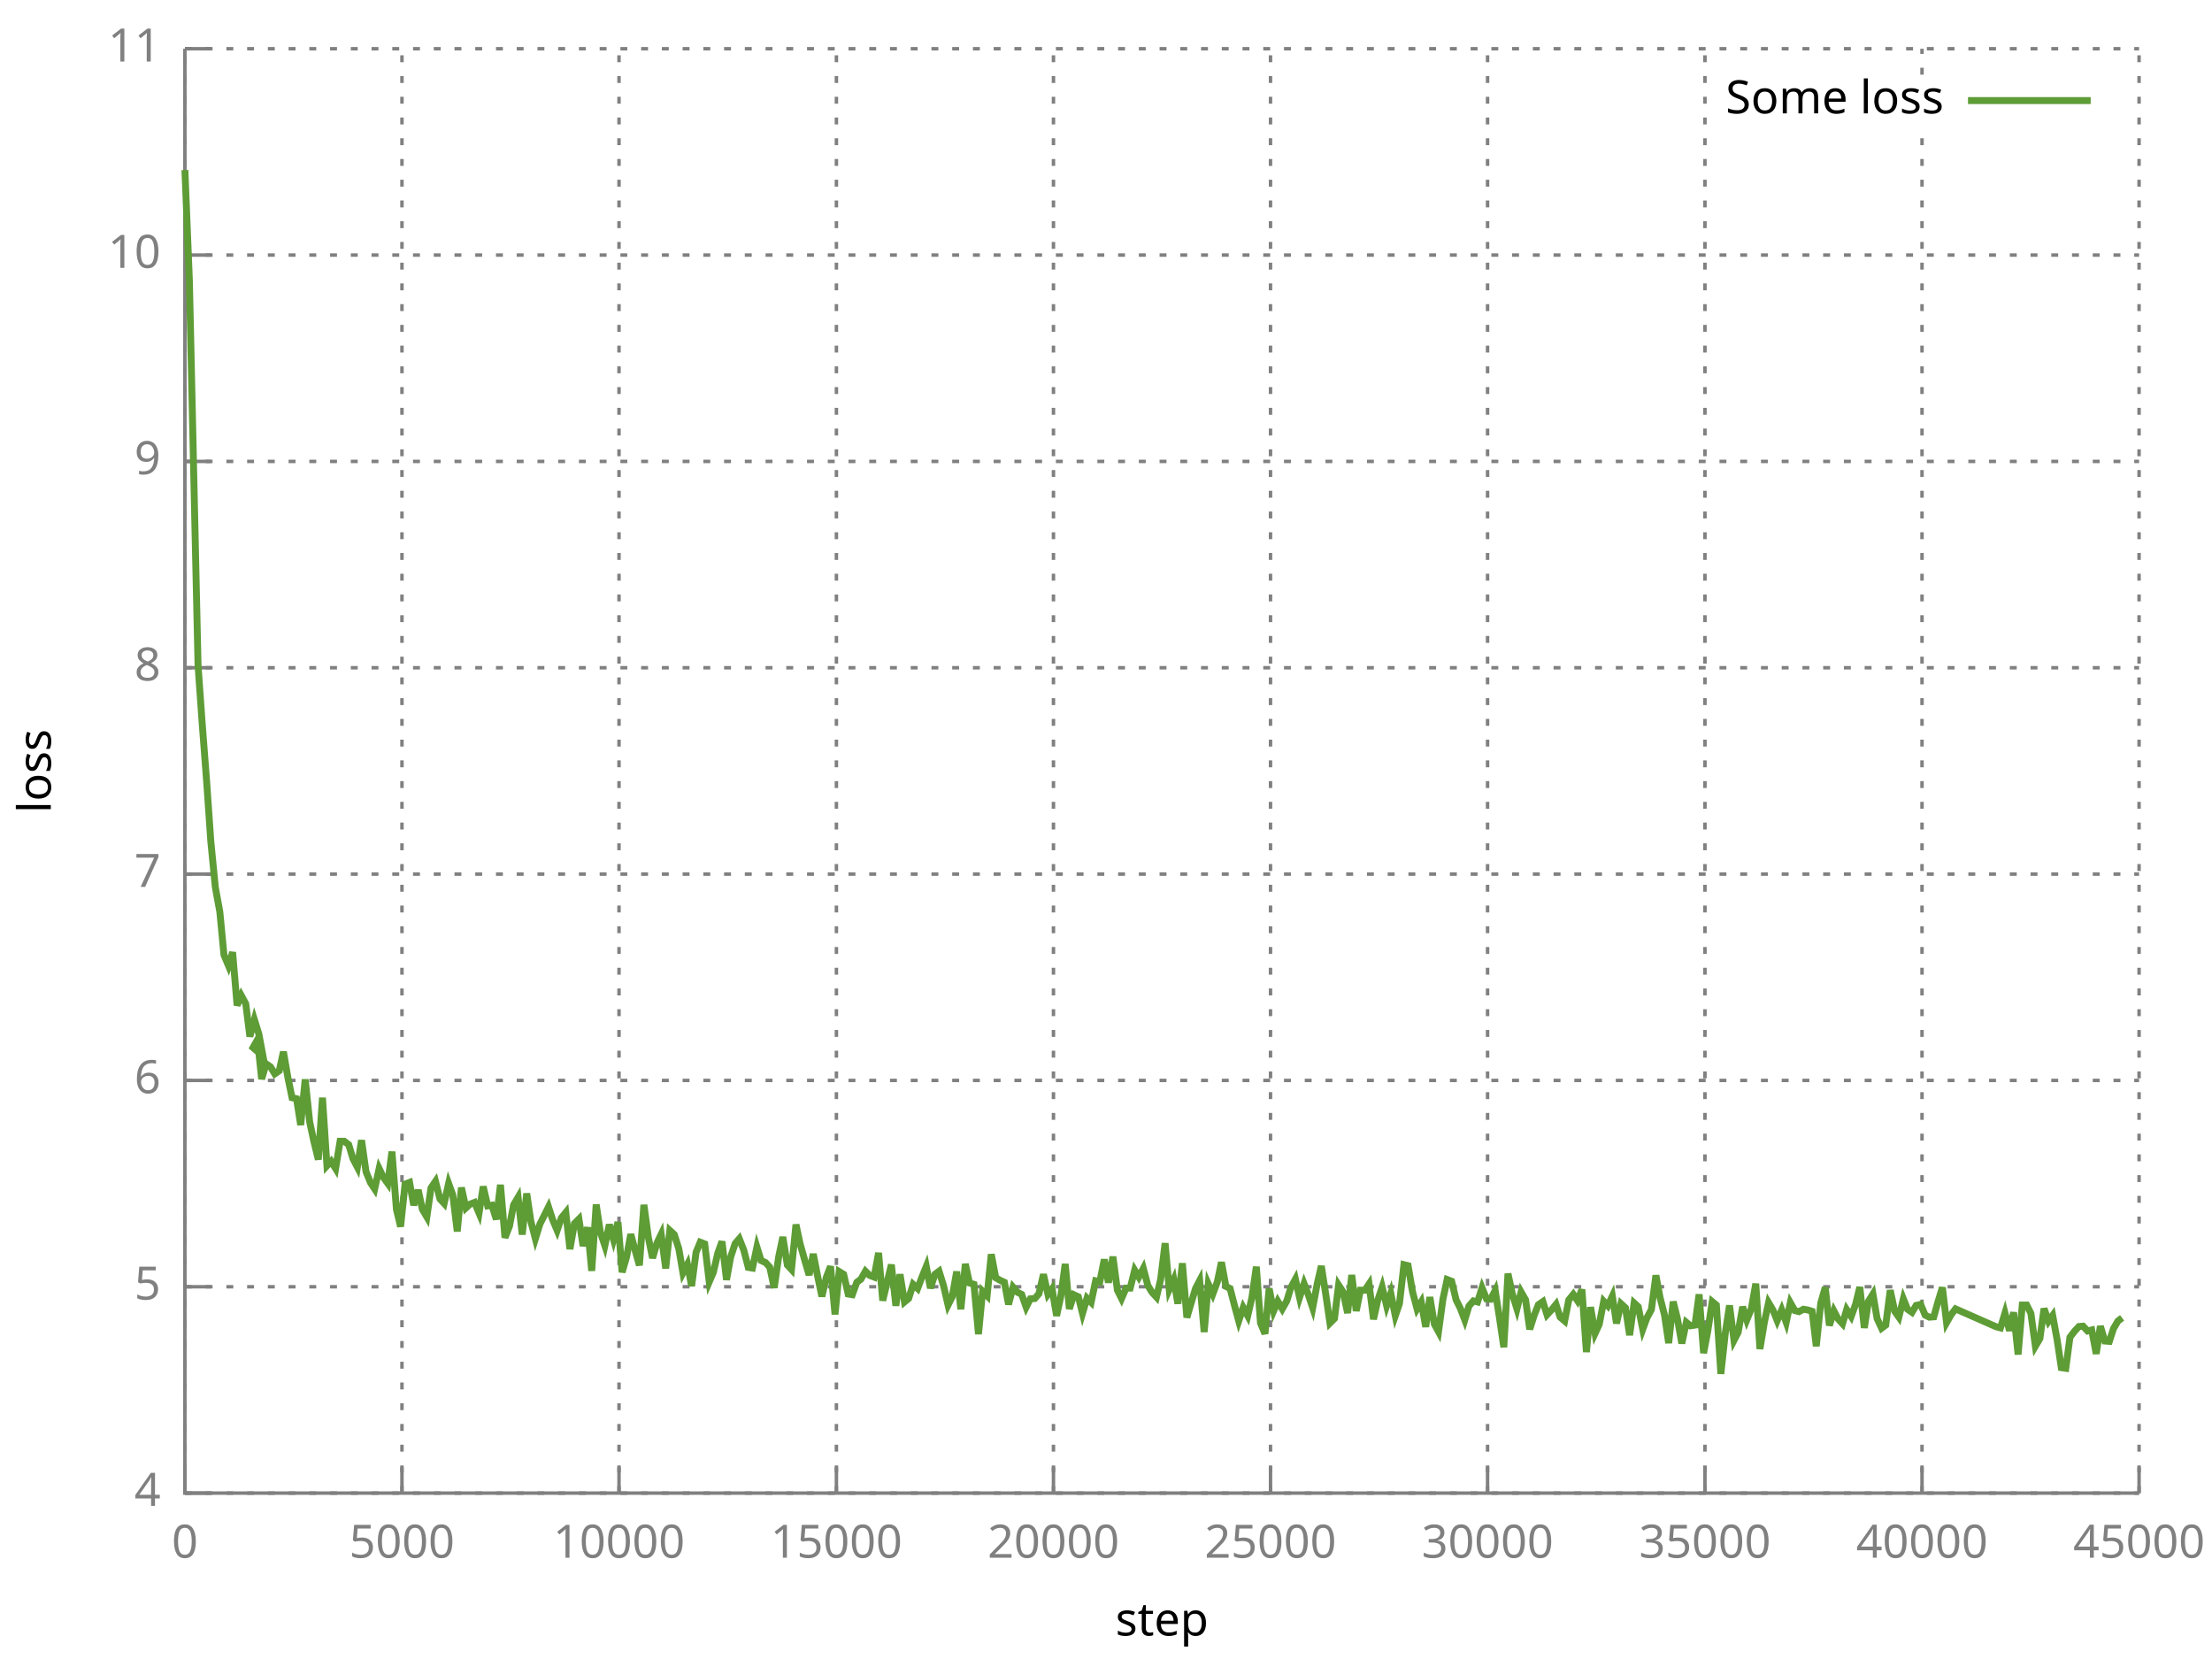
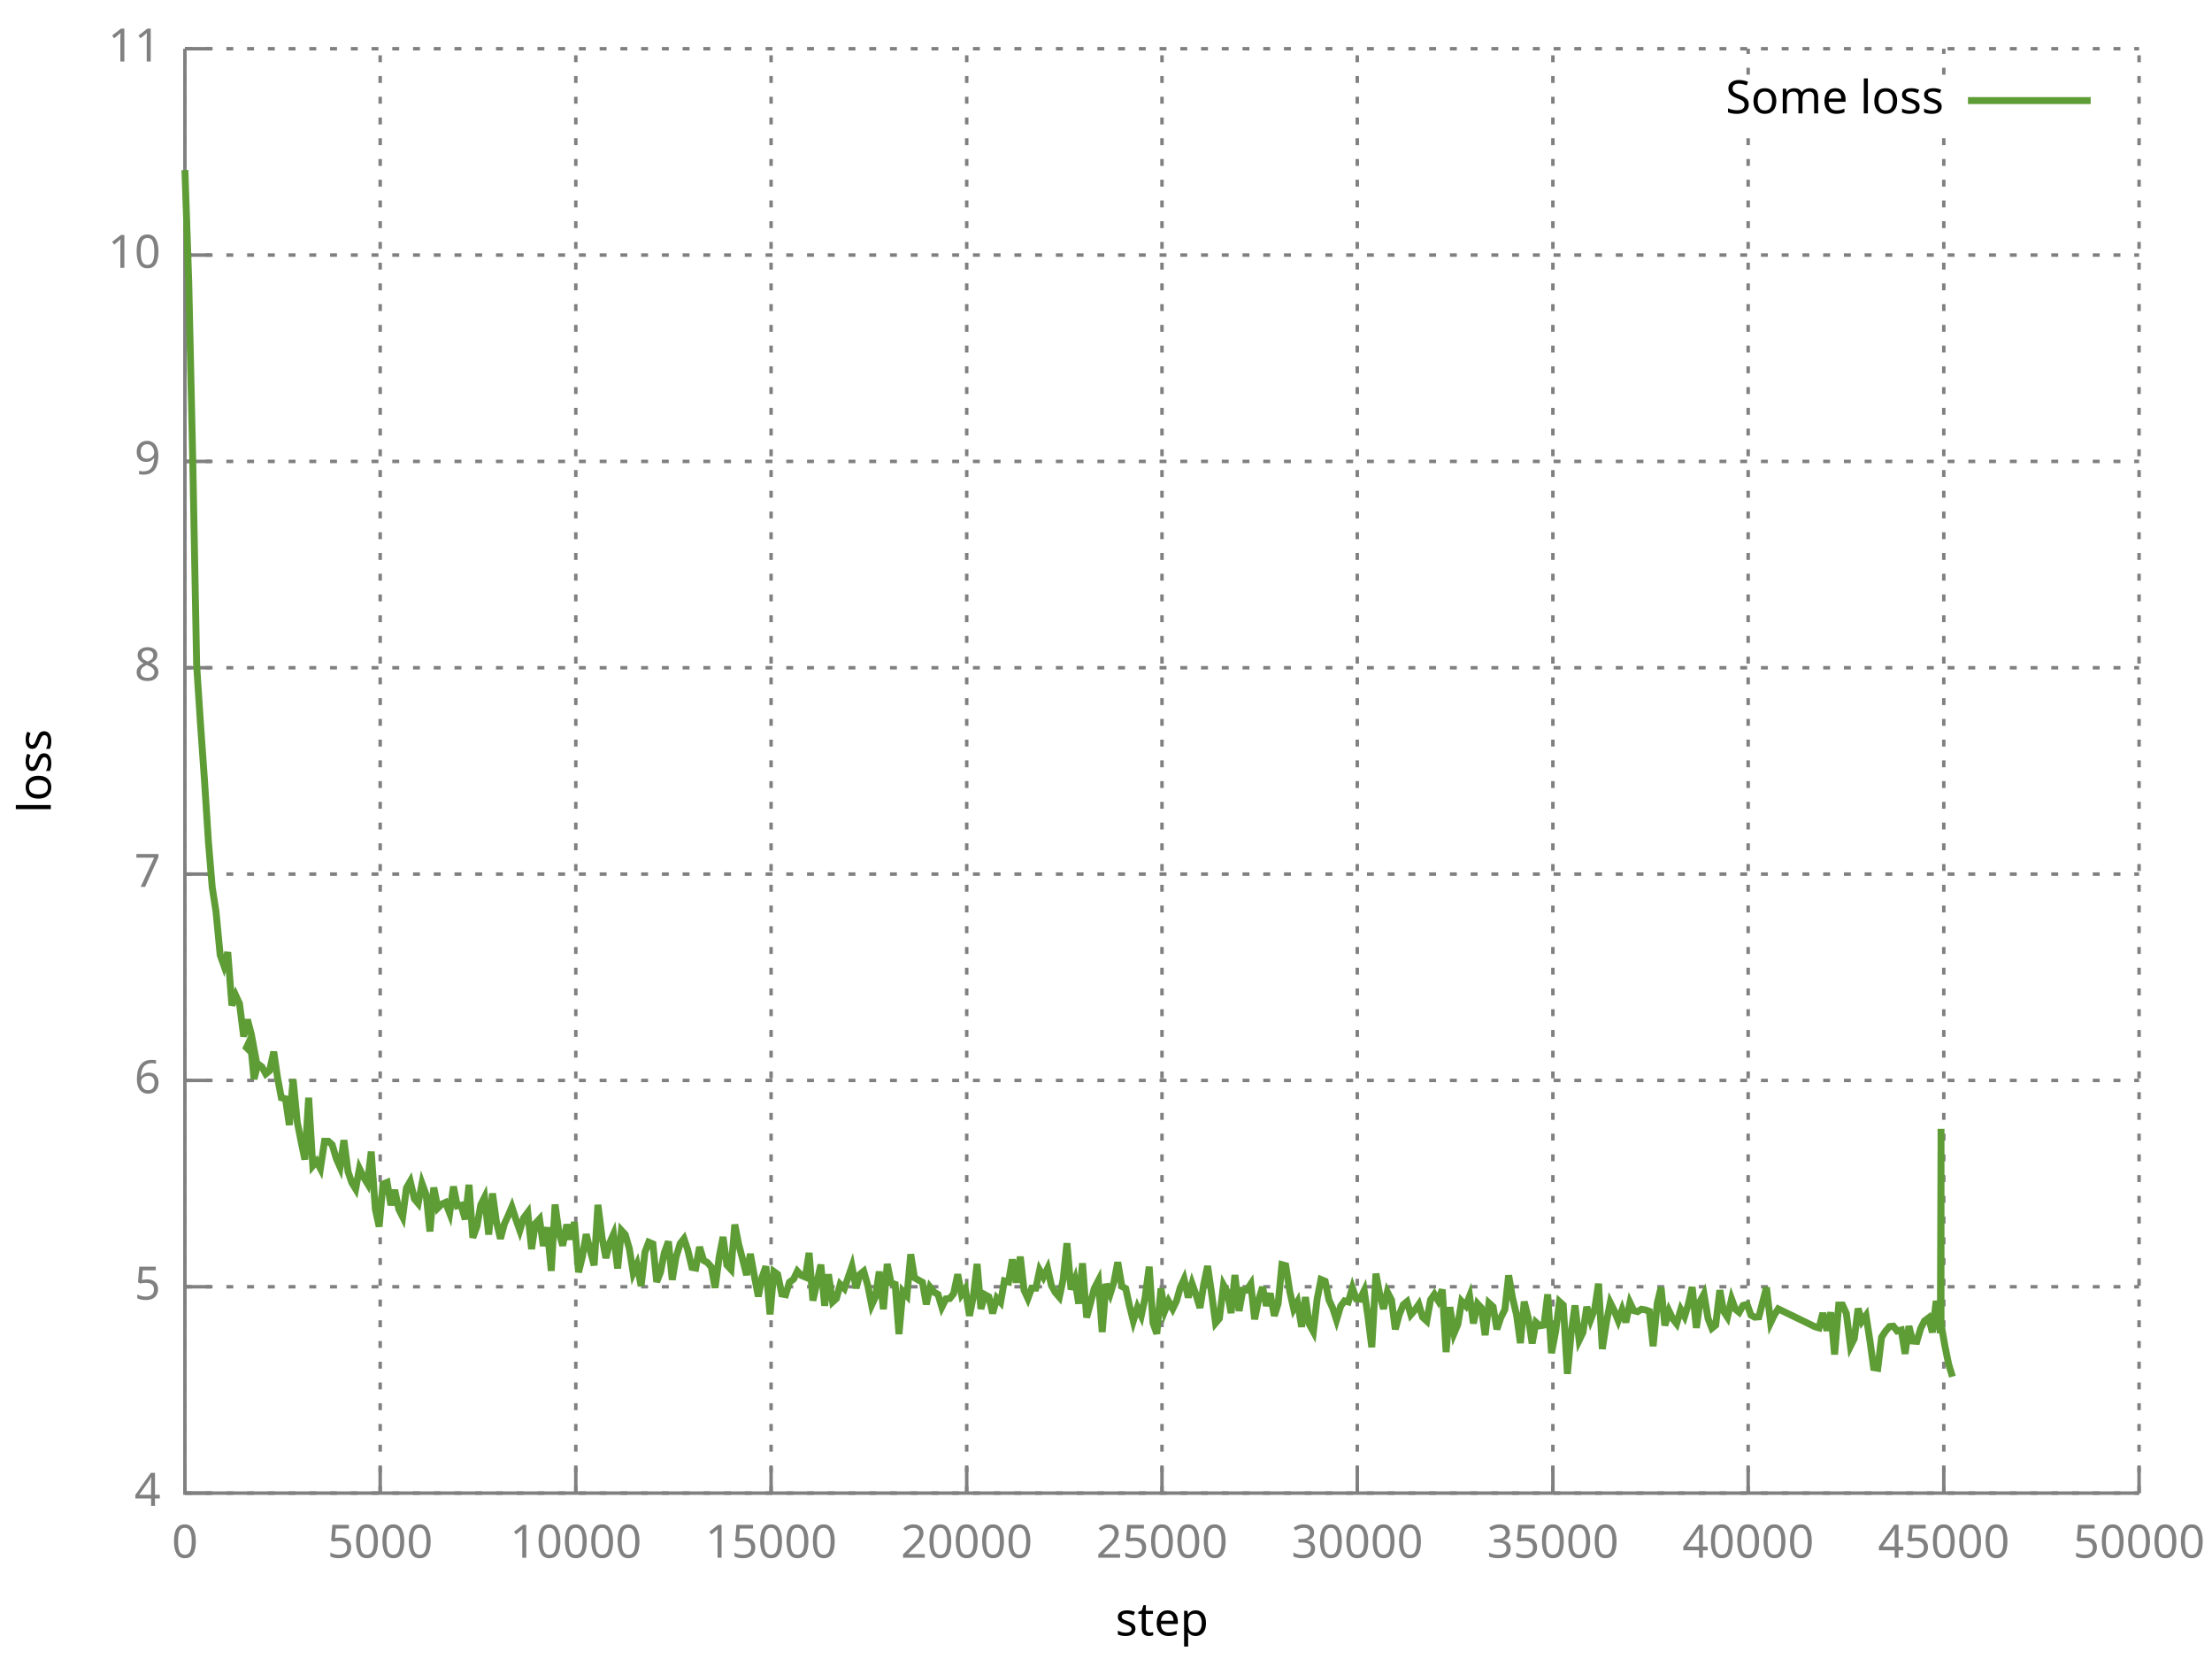
<svg xmlns="http://www.w3.org/2000/svg" xmlns:xlink="http://www.w3.org/1999/xlink" width="640" height="480" viewBox="0 0 640 480">
  <g id="gnuplot_canvas">
    <rect x="0" y="0" width="640" height="480" fill="none" />
    <defs>
      <circle id="gpDot" r="0.5" stroke-width="0.5" />
      <path id="gpPt0" stroke-width="0.267" stroke="currentColor" d="M-1,0 h2 M0,-1 v2" />
      <path id="gpPt1" stroke-width="0.267" stroke="currentColor" d="M-1,-1 L1,1 M1,-1 L-1,1" />
      <path id="gpPt2" stroke-width="0.267" stroke="currentColor" d="M-1,0 L1,0 M0,-1 L0,1 M-1,-1 L1,1 M-1,1 L1,-1" />
      <rect id="gpPt3" stroke-width="0.267" stroke="currentColor" x="-1" y="-1" width="2" height="2" />
      <rect id="gpPt4" stroke-width="0.267" stroke="currentColor" fill="currentColor" x="-1" y="-1" width="2" height="2" />
      <circle id="gpPt5" stroke-width="0.267" stroke="currentColor" cx="0" cy="0" r="1" />
      <use xlink:href="#gpPt5" id="gpPt6" fill="currentColor" stroke="none" />
      <path id="gpPt7" stroke-width="0.267" stroke="currentColor" d="M0,-1.33 L-1.33,0.67 L1.33,0.67 z" />
      <use xlink:href="#gpPt7" id="gpPt8" fill="currentColor" stroke="none" />
      <use xlink:href="#gpPt7" id="gpPt9" stroke="currentColor" transform="rotate(180)" />
      <use xlink:href="#gpPt9" id="gpPt10" fill="currentColor" stroke="none" />
      <use xlink:href="#gpPt3" id="gpPt11" stroke="currentColor" transform="rotate(45)" />
      <use xlink:href="#gpPt11" id="gpPt12" fill="currentColor" stroke="none" />
      <filter id="greybox" filterUnits="objectBoundingBox" x="0" y="0" height="1" width="1">
        <feFlood flood-color="lightgrey" flood-opacity="1" result="grey" />
        <feComposite in="SourceGraphic" in2="grey" operator="atop" />
      </filter>
    </defs>
    <g style="fill:none; color:white; stroke:currentColor; stroke-width:1.00; stroke-linecap:butt; stroke-linejoin:miter">
</g>
    <g style="fill:none; color:red; stroke:currentColor; stroke-width:1.00; stroke-linecap:butt; stroke-linejoin:miter">
</g>
    <g style="fill:none; color:gray; stroke:currentColor; stroke-width:1.00; stroke-linecap:butt; stroke-linejoin:miter">
      <path stroke="rgb(128, 128, 128)" stroke-dasharray=" 2,4" class="gridline" d="M53.5,432.0 L618.9,432.0  " />
    </g>
    <g style="fill:none; color:red; stroke:currentColor; stroke-width:1.00; stroke-linecap:butt; stroke-linejoin:miter">
      <path stroke="rgb(128, 128, 128)" d="M53.5,432.0 L61.0,432.0  " />
      <g transform="translate(46.5,435.7)" style="stroke:none; fill:rgb(128,128,128); font-family:Verdana; font-size:10.00pt; text-anchor:end">
        <text> 4</text>
      </g>
    </g>
    <g style="fill:none; color:gray; stroke:currentColor; stroke-width:1.00; stroke-linecap:butt; stroke-linejoin:miter">
      <path stroke="rgb(128, 128, 128)" stroke-dasharray=" 2,4" class="gridline" d="M53.5,372.3 L618.9,372.3  " />
    </g>
    <g style="fill:none; color:red; stroke:currentColor; stroke-width:1.00; stroke-linecap:butt; stroke-linejoin:miter">
      <path stroke="rgb(128, 128, 128)" d="M53.5,372.3 L61.0,372.3  " />
      <g transform="translate(46.5,376.0)" style="stroke:none; fill:rgb(128,128,128); font-family:Verdana; font-size:10.00pt; text-anchor:end">
        <text> 5</text>
      </g>
    </g>
    <g style="fill:none; color:gray; stroke:currentColor; stroke-width:1.00; stroke-linecap:butt; stroke-linejoin:miter">
      <path stroke="rgb(128, 128, 128)" stroke-dasharray=" 2,4" class="gridline" d="M53.5,312.6 L618.9,312.6  " />
    </g>
    <g style="fill:none; color:red; stroke:currentColor; stroke-width:1.00; stroke-linecap:butt; stroke-linejoin:miter">
      <path stroke="rgb(128, 128, 128)" d="M53.5,312.6 L61.0,312.6  " />
      <g transform="translate(46.5,316.3)" style="stroke:none; fill:rgb(128,128,128); font-family:Verdana; font-size:10.00pt; text-anchor:end">
        <text> 6</text>
      </g>
    </g>
    <g style="fill:none; color:gray; stroke:currentColor; stroke-width:1.00; stroke-linecap:butt; stroke-linejoin:miter">
      <path stroke="rgb(128, 128, 128)" stroke-dasharray=" 2,4" class="gridline" d="M53.5,252.9 L618.9,252.9  " />
    </g>
    <g style="fill:none; color:red; stroke:currentColor; stroke-width:1.00; stroke-linecap:butt; stroke-linejoin:miter">
      <path stroke="rgb(128, 128, 128)" d="M53.5,252.9 L61.0,252.9  " />
      <g transform="translate(46.5,256.6)" style="stroke:none; fill:rgb(128,128,128); font-family:Verdana; font-size:10.00pt; text-anchor:end">
        <text> 7</text>
      </g>
    </g>
    <g style="fill:none; color:gray; stroke:currentColor; stroke-width:1.00; stroke-linecap:butt; stroke-linejoin:miter">
      <path stroke="rgb(128, 128, 128)" stroke-dasharray=" 2,4" class="gridline" d="M53.5,193.2 L618.9,193.2  " />
    </g>
    <g style="fill:none; color:red; stroke:currentColor; stroke-width:1.00; stroke-linecap:butt; stroke-linejoin:miter">
      <path stroke="rgb(128, 128, 128)" d="M53.5,193.2 L61.0,193.2  " />
      <g transform="translate(46.5,196.9)" style="stroke:none; fill:rgb(128,128,128); font-family:Verdana; font-size:10.00pt; text-anchor:end">
        <text> 8</text>
      </g>
    </g>
    <g style="fill:none; color:gray; stroke:currentColor; stroke-width:1.00; stroke-linecap:butt; stroke-linejoin:miter">
      <path stroke="rgb(128, 128, 128)" stroke-dasharray=" 2,4" class="gridline" d="M53.5,133.5 L618.9,133.5  " />
    </g>
    <g style="fill:none; color:red; stroke:currentColor; stroke-width:1.00; stroke-linecap:butt; stroke-linejoin:miter">
      <path stroke="rgb(128, 128, 128)" d="M53.5,133.5 L61.0,133.5  " />
      <g transform="translate(46.5,137.2)" style="stroke:none; fill:rgb(128,128,128); font-family:Verdana; font-size:10.00pt; text-anchor:end">
        <text> 9</text>
      </g>
    </g>
    <g style="fill:none; color:gray; stroke:currentColor; stroke-width:1.00; stroke-linecap:butt; stroke-linejoin:miter">
      <path stroke="rgb(128, 128, 128)" stroke-dasharray=" 2,4" class="gridline" d="M53.5,73.8 L618.9,73.8  " />
    </g>
    <g style="fill:none; color:red; stroke:currentColor; stroke-width:1.00; stroke-linecap:butt; stroke-linejoin:miter">
      <path stroke="rgb(128, 128, 128)" d="M53.5,73.8 L61.0,73.8  " />
      <g transform="translate(46.5,77.5)" style="stroke:none; fill:rgb(128,128,128); font-family:Verdana; font-size:10.00pt; text-anchor:end">
        <text> 10</text>
      </g>
    </g>
    <g style="fill:none; color:gray; stroke:currentColor; stroke-width:1.00; stroke-linecap:butt; stroke-linejoin:miter">
      <path stroke="rgb(128, 128, 128)" stroke-dasharray=" 2,4" class="gridline" d="M53.5,14.1 L618.9,14.1  " />
    </g>
    <g style="fill:none; color:red; stroke:currentColor; stroke-width:1.00; stroke-linecap:butt; stroke-linejoin:miter">
      <path stroke="rgb(128, 128, 128)" d="M53.5,14.1 L61.0,14.1  " />
      <g transform="translate(46.5,17.8)" style="stroke:none; fill:rgb(128,128,128); font-family:Verdana; font-size:10.00pt; text-anchor:end">
        <text> 11</text>
      </g>
    </g>
    <g style="fill:none; color:gray; stroke:currentColor; stroke-width:1.00; stroke-linecap:butt; stroke-linejoin:miter">
      <path stroke="rgb(128, 128, 128)" stroke-dasharray=" 2,4" class="gridline" d="M53.5,432.0 L53.5,14.1  " />
    </g>
    <g style="fill:none; color:red; stroke:currentColor; stroke-width:1.00; stroke-linecap:butt; stroke-linejoin:miter">
      <path stroke="rgb(128, 128, 128)" d="M53.5,432.0 L53.5,424.5  " />
      <g transform="translate(53.5,450.7)" style="stroke:none; fill:rgb(128,128,128); font-family:Verdana; font-size:10.00pt; text-anchor:middle">
        <text> 0</text>
      </g>
    </g>
    <g style="fill:none; color:gray; stroke:currentColor; stroke-width:1.00; stroke-linecap:butt; stroke-linejoin:miter">
-       <path stroke="rgb(128, 128, 128)" stroke-dasharray=" 2,4" class="gridline" d="M116.3,432.0 L116.3,14.1  " />
-     </g>
-     <g style="fill:none; color:red; stroke:currentColor; stroke-width:1.00; stroke-linecap:butt; stroke-linejoin:miter">
-       <path stroke="rgb(128, 128, 128)" d="M116.3,432.0 L116.3,424.5  " />
-       <g transform="translate(116.3,450.7)" style="stroke:none; fill:rgb(128,128,128); font-family:Verdana; font-size:10.00pt; text-anchor:middle">
+       <path stroke="rgb(128, 128, 128)" stroke-dasharray=" 2,4" class="gridline" d="M110.0,432.0 L110.0,14.1  " />
+     </g>
+     <g style="fill:none; color:red; stroke:currentColor; stroke-width:1.00; stroke-linecap:butt; stroke-linejoin:miter">
+       <path stroke="rgb(128, 128, 128)" d="M110.0,432.0 L110.0,424.5  " />
+       <g transform="translate(110.0,450.7)" style="stroke:none; fill:rgb(128,128,128); font-family:Verdana; font-size:10.00pt; text-anchor:middle">
        <text> 5000</text>
      </g>
    </g>
    <g style="fill:none; color:gray; stroke:currentColor; stroke-width:1.00; stroke-linecap:butt; stroke-linejoin:miter">
-       <path stroke="rgb(128, 128, 128)" stroke-dasharray=" 2,4" class="gridline" d="M179.1,432.0 L179.1,14.1  " />
-     </g>
-     <g style="fill:none; color:red; stroke:currentColor; stroke-width:1.00; stroke-linecap:butt; stroke-linejoin:miter">
-       <path stroke="rgb(128, 128, 128)" d="M179.1,432.0 L179.1,424.5  " />
-       <g transform="translate(179.1,450.7)" style="stroke:none; fill:rgb(128,128,128); font-family:Verdana; font-size:10.00pt; text-anchor:middle">
+       <path stroke="rgb(128, 128, 128)" stroke-dasharray=" 2,4" class="gridline" d="M166.6,432.0 L166.6,14.1  " />
+     </g>
+     <g style="fill:none; color:red; stroke:currentColor; stroke-width:1.00; stroke-linecap:butt; stroke-linejoin:miter">
+       <path stroke="rgb(128, 128, 128)" d="M166.6,432.0 L166.6,424.5  " />
+       <g transform="translate(166.6,450.7)" style="stroke:none; fill:rgb(128,128,128); font-family:Verdana; font-size:10.00pt; text-anchor:middle">
        <text> 10000</text>
      </g>
    </g>
    <g style="fill:none; color:gray; stroke:currentColor; stroke-width:1.00; stroke-linecap:butt; stroke-linejoin:miter">
-       <path stroke="rgb(128, 128, 128)" stroke-dasharray=" 2,4" class="gridline" d="M242.0,432.0 L242.0,14.1  " />
-     </g>
-     <g style="fill:none; color:red; stroke:currentColor; stroke-width:1.00; stroke-linecap:butt; stroke-linejoin:miter">
-       <path stroke="rgb(128, 128, 128)" d="M242.0,432.0 L242.0,424.5  " />
-       <g transform="translate(242.0,450.7)" style="stroke:none; fill:rgb(128,128,128); font-family:Verdana; font-size:10.00pt; text-anchor:middle">
+       <path stroke="rgb(128, 128, 128)" stroke-dasharray=" 2,4" class="gridline" d="M223.1,432.0 L223.1,14.1  " />
+     </g>
+     <g style="fill:none; color:red; stroke:currentColor; stroke-width:1.00; stroke-linecap:butt; stroke-linejoin:miter">
+       <path stroke="rgb(128, 128, 128)" d="M223.1,432.0 L223.1,424.5  " />
+       <g transform="translate(223.1,450.7)" style="stroke:none; fill:rgb(128,128,128); font-family:Verdana; font-size:10.00pt; text-anchor:middle">
        <text> 15000</text>
      </g>
    </g>
    <g style="fill:none; color:gray; stroke:currentColor; stroke-width:1.00; stroke-linecap:butt; stroke-linejoin:miter">
-       <path stroke="rgb(128, 128, 128)" stroke-dasharray=" 2,4" class="gridline" d="M304.8,432.0 L304.8,14.1  " />
-     </g>
-     <g style="fill:none; color:red; stroke:currentColor; stroke-width:1.00; stroke-linecap:butt; stroke-linejoin:miter">
-       <path stroke="rgb(128, 128, 128)" d="M304.8,432.0 L304.8,424.5  " />
-       <g transform="translate(304.8,450.7)" style="stroke:none; fill:rgb(128,128,128); font-family:Verdana; font-size:10.00pt; text-anchor:middle">
+       <path stroke="rgb(128, 128, 128)" stroke-dasharray=" 2,4" class="gridline" d="M279.7,432.0 L279.7,14.1  " />
+     </g>
+     <g style="fill:none; color:red; stroke:currentColor; stroke-width:1.00; stroke-linecap:butt; stroke-linejoin:miter">
+       <path stroke="rgb(128, 128, 128)" d="M279.7,432.0 L279.7,424.5  " />
+       <g transform="translate(279.7,450.7)" style="stroke:none; fill:rgb(128,128,128); font-family:Verdana; font-size:10.00pt; text-anchor:middle">
        <text> 20000</text>
      </g>
    </g>
    <g style="fill:none; color:gray; stroke:currentColor; stroke-width:1.00; stroke-linecap:butt; stroke-linejoin:miter">
-       <path stroke="rgb(128, 128, 128)" stroke-dasharray=" 2,4" class="gridline" d="M367.6,432.0 L367.6,14.1  " />
-     </g>
-     <g style="fill:none; color:red; stroke:currentColor; stroke-width:1.00; stroke-linecap:butt; stroke-linejoin:miter">
-       <path stroke="rgb(128, 128, 128)" d="M367.6,432.0 L367.6,424.5  " />
-       <g transform="translate(367.6,450.7)" style="stroke:none; fill:rgb(128,128,128); font-family:Verdana; font-size:10.00pt; text-anchor:middle">
+       <path stroke="rgb(128, 128, 128)" stroke-dasharray=" 2,4" class="gridline" d="M336.2,432.0 L336.2,14.1  " />
+     </g>
+     <g style="fill:none; color:red; stroke:currentColor; stroke-width:1.00; stroke-linecap:butt; stroke-linejoin:miter">
+       <path stroke="rgb(128, 128, 128)" d="M336.2,432.0 L336.2,424.5  " />
+       <g transform="translate(336.2,450.7)" style="stroke:none; fill:rgb(128,128,128); font-family:Verdana; font-size:10.00pt; text-anchor:middle">
        <text> 25000</text>
      </g>
    </g>
    <g style="fill:none; color:gray; stroke:currentColor; stroke-width:1.00; stroke-linecap:butt; stroke-linejoin:miter">
-       <path stroke="rgb(128, 128, 128)" stroke-dasharray=" 2,4" class="gridline" d="M430.4,432.0 L430.4,14.1  " />
-     </g>
-     <g style="fill:none; color:red; stroke:currentColor; stroke-width:1.00; stroke-linecap:butt; stroke-linejoin:miter">
-       <path stroke="rgb(128, 128, 128)" d="M430.4,432.0 L430.4,424.5  " />
-       <g transform="translate(430.4,450.7)" style="stroke:none; fill:rgb(128,128,128); font-family:Verdana; font-size:10.00pt; text-anchor:middle">
+       <path stroke="rgb(128, 128, 128)" stroke-dasharray=" 2,4" class="gridline" d="M392.7,432.0 L392.7,14.1  " />
+     </g>
+     <g style="fill:none; color:red; stroke:currentColor; stroke-width:1.00; stroke-linecap:butt; stroke-linejoin:miter">
+       <path stroke="rgb(128, 128, 128)" d="M392.7,432.0 L392.7,424.5  " />
+       <g transform="translate(392.7,450.7)" style="stroke:none; fill:rgb(128,128,128); font-family:Verdana; font-size:10.00pt; text-anchor:middle">
        <text> 30000</text>
      </g>
    </g>
    <g style="fill:none; color:gray; stroke:currentColor; stroke-width:1.00; stroke-linecap:butt; stroke-linejoin:miter">
-       <path stroke="rgb(128, 128, 128)" stroke-dasharray=" 2,4" class="gridline" d="M493.3,432.0 L493.3,14.1  " />
-     </g>
-     <g style="fill:none; color:red; stroke:currentColor; stroke-width:1.00; stroke-linecap:butt; stroke-linejoin:miter">
-       <path stroke="rgb(128, 128, 128)" d="M493.3,432.0 L493.3,424.5  " />
-       <g transform="translate(493.3,450.7)" style="stroke:none; fill:rgb(128,128,128); font-family:Verdana; font-size:10.00pt; text-anchor:middle">
+       <path stroke="rgb(128, 128, 128)" stroke-dasharray=" 2,4" class="gridline" d="M449.3,432.0 L449.3,14.1  " />
+     </g>
+     <g style="fill:none; color:red; stroke:currentColor; stroke-width:1.00; stroke-linecap:butt; stroke-linejoin:miter">
+       <path stroke="rgb(128, 128, 128)" d="M449.3,432.0 L449.3,424.5  " />
+       <g transform="translate(449.3,450.7)" style="stroke:none; fill:rgb(128,128,128); font-family:Verdana; font-size:10.00pt; text-anchor:middle">
        <text> 35000</text>
      </g>
    </g>
    <g style="fill:none; color:gray; stroke:currentColor; stroke-width:1.00; stroke-linecap:butt; stroke-linejoin:miter">
-       <path stroke="rgb(128, 128, 128)" stroke-dasharray=" 2,4" class="gridline" d="M556.1,432.0 L556.1,36.6 M556.1,21.6 L556.1,14.1  " />
-     </g>
-     <g style="fill:none; color:red; stroke:currentColor; stroke-width:1.00; stroke-linecap:butt; stroke-linejoin:miter">
-       <path stroke="rgb(128, 128, 128)" d="M556.1,432.0 L556.1,424.5  " />
-       <g transform="translate(556.1,450.7)" style="stroke:none; fill:rgb(128,128,128); font-family:Verdana; font-size:10.00pt; text-anchor:middle">
+       <path stroke="rgb(128, 128, 128)" stroke-dasharray=" 2,4" class="gridline" d="M505.8,432.0 L505.8,36.6 M505.8,21.6 L505.8,14.1  " />
+     </g>
+     <g style="fill:none; color:red; stroke:currentColor; stroke-width:1.00; stroke-linecap:butt; stroke-linejoin:miter">
+       <path stroke="rgb(128, 128, 128)" d="M505.8,432.0 L505.8,424.5  " />
+       <g transform="translate(505.8,450.7)" style="stroke:none; fill:rgb(128,128,128); font-family:Verdana; font-size:10.00pt; text-anchor:middle">
        <text> 40000</text>
+       </g>
+     </g>
+     <g style="fill:none; color:gray; stroke:currentColor; stroke-width:1.00; stroke-linecap:butt; stroke-linejoin:miter">
+       <path stroke="rgb(128, 128, 128)" stroke-dasharray=" 2,4" class="gridline" d="M562.4,432.0 L562.4,36.6 M562.4,21.6 L562.4,14.1  " />
+     </g>
+     <g style="fill:none; color:red; stroke:currentColor; stroke-width:1.00; stroke-linecap:butt; stroke-linejoin:miter">
+       <path stroke="rgb(128, 128, 128)" d="M562.4,432.0 L562.4,424.5  " />
+       <g transform="translate(562.4,450.7)" style="stroke:none; fill:rgb(128,128,128); font-family:Verdana; font-size:10.00pt; text-anchor:middle">
+         <text> 45000</text>
      </g>
    </g>
    <g style="fill:none; color:gray; stroke:currentColor; stroke-width:1.00; stroke-linecap:butt; stroke-linejoin:miter">
      <path stroke="rgb(128, 128, 128)" stroke-dasharray=" 2,4" class="gridline" d="M618.9,432.0 L618.9,14.1  " />
    </g>
    <g style="fill:none; color:red; stroke:currentColor; stroke-width:1.00; stroke-linecap:butt; stroke-linejoin:miter">
      <path stroke="rgb(128, 128, 128)" d="M618.9,432.0 L618.9,424.5  " />
      <g transform="translate(618.9,450.7)" style="stroke:none; fill:rgb(128,128,128); font-family:Verdana; font-size:10.00pt; text-anchor:middle">
-         <text> 45000</text>
+         <text> 50000</text>
      </g>
      <path stroke="rgb(128, 128, 128)" d="M53.5,14.1 L53.5,432.0 L618.9,432.0 M618.9,14.1 M53.5,14.1  " />
      <g transform="translate(14.7,223.1) rotate(270)" style="stroke:none; fill:black; font-family:Verdana; font-size:10.00pt; text-anchor:middle">
        <text>loss</text>
      </g>
    </g>
    <g style="fill:none; color:black; stroke:currentColor; stroke-width:1.00; stroke-linecap:butt; stroke-linejoin:miter">
      <g transform="translate(336.2,473.2)" style="stroke:none; fill:black; font-family:Verdana; font-size:10.00pt; text-anchor:middle">
        <text>step</text>
      </g>
    </g>
    <g style="fill:none; color:red; stroke:currentColor; stroke-width:1.00; stroke-linecap:butt; stroke-linejoin:miter">
</g>
    <g id="gnuplot_plot_1">
      <g style="fill:none; color:white; stroke:rgb(128, 128, 128); stroke-width:2.00; stroke-linecap:butt; stroke-linejoin:miter">
</g>
      <g style="fill:none; color:red; stroke:currentColor; stroke-width:2.00; stroke-linecap:butt; stroke-linejoin:miter">
        <g transform="translate(562.4,32.8)" style="stroke:none; fill:black; font-family:Verdana; font-size:10.00pt; text-anchor:end">
          <text>Some loss</text>
        </g>
-         <path stroke="rgb( 94, 156,  54)" d="M569.4,29.1 L604.9,29.1 M53.5,49.2 L54.8,81.3 L56.0,134.7 L57.3,192.5 L58.5,209.3 L59.8,226.3    L61.0,243.5 L62.3,256.7 L63.6,263.8 L64.8,276.3 L66.1,279.4 L67.3,275.5 L68.6,290.9 L69.8,288.0    L71.1,290.4 L72.3,299.9 L73.6,295.0 L74.9,299.2 L76.1,305.6 L73.2,303.1 L74.5,300.8 L75.7,312.2    L77.0,307.8 L78.3,308.7 L79.5,310.7 L80.8,309.8 L82.0,304.3 L83.3,311.8 L84.5,317.6 L85.8,317.9    L87.0,325.5 L88.3,312.3 L89.6,324.6 L90.8,330.2 L92.1,335.5 L93.3,317.6 L94.6,337.3 L95.8,336.0    L97.1,338.1 L98.4,330.2 L99.6,330.2 L100.9,331.2 L102.1,335.2 L103.4,337.7 L104.6,329.9 L105.9,339.0    L107.2,342.2 L108.4,344.0 L109.7,338.1 L110.9,340.6 L112.2,342.4 L113.4,333.2 L114.7,349.9 L115.9,354.9    L117.2,342.6 L118.5,342.1 L119.7,348.7 L121.0,344.3 L122.2,349.9 L123.5,352.1 L124.7,343.7 L126.0,341.8    L127.3,346.9 L128.5,348.2 L129.8,342.4 L131.0,345.7 L132.3,356.3 L133.5,343.6 L134.8,349.5 L136.0,348.4    L137.3,347.9 L138.6,351.0 L139.8,343.3 L141.1,348.9 L142.3,348.7 L143.6,352.8 L144.8,342.8 L146.1,358.1    L147.4,354.8 L148.6,348.6 L149.9,346.4 L151.1,357.2 L152.4,345.3 L153.6,353.4 L154.9,358.4 L156.2,354.2    L157.4,351.8 L158.7,349.2 L159.9,352.9 L161.2,356.0 L162.4,352.4 L163.7,350.8 L164.9,361.4 L166.2,354.0    L167.5,352.7 L168.7,360.5 L170.0,355.1 L171.2,367.7 L172.5,348.5 L173.7,356.5 L175.0,360.4 L176.3,354.3    L177.5,358.6 L178.8,353.6 L180.0,368.1 L181.3,363.6 L182.5,357.1 L183.8,361.9 L185.0,366.1 L186.3,348.6    L187.6,358.1 L188.8,364.0 L190.1,359.6 L191.3,357.1 L192.6,367.0 L193.8,356.0 L195.1,357.2 L196.4,361.3    L197.6,368.3 L198.9,365.8 L200.1,372.1 L201.4,362.3 L202.6,359.4 L203.9,359.9 L205.2,370.9 L206.4,368.1    L207.7,362.5 L208.9,359.2 L210.2,370.3 L211.4,363.7 L212.7,359.8 L213.9,358.4 L215.2,361.7 L216.5,366.7    L217.7,366.9 L219.0,360.8 L220.2,364.7 L221.5,365.3 L222.7,366.6 L224.0,372.6 L225.3,363.6 L226.5,357.9    L227.8,366.0 L229.0,367.3 L230.3,354.3 L231.5,359.9 L232.8,364.5 L234.1,368.9 L235.3,362.8 L236.6,369.4    L237.8,375.1 L239.1,369.5 L240.3,366.4 L241.6,380.3 L242.8,367.9 L244.1,368.7 L245.4,374.4 L246.6,374.6    L247.9,371.0 L249.1,370.1 L250.4,367.8 L251.6,369.0 L252.9,369.5 L254.2,362.5 L255.4,376.3 L256.7,370.9    L257.9,365.9 L259.2,377.8 L260.4,368.7 L261.7,376.7 L262.9,375.7 L264.2,371.6 L265.5,372.8 L266.7,369.6    L268.0,366.4 L269.2,372.7 L270.5,368.7 L271.7,367.8 L273.0,372.0 L274.3,377.6 L275.5,375.2 L276.8,367.9    L278.0,378.8 L279.3,365.7 L280.5,371.2 L281.8,371.6 L283.1,386.0 L284.3,373.6 L285.6,374.9 L286.8,362.9    L288.1,369.7 L289.3,370.4 L290.6,371.0 L291.8,377.4 L293.1,372.4 L294.4,373.9 L295.6,374.5 L296.9,378.2    L298.1,375.8 L299.4,375.7 L300.6,374.3 L301.9,368.7 L303.2,374.5 L304.4,372.9 L305.7,380.7 L306.9,375.2    L308.2,365.7 L309.4,378.7 L310.7,374.6 L312.0,375.2 L313.2,380.0 L314.5,375.6 L315.7,376.8 L317.0,370.6    L318.2,370.9 L319.5,364.4 L320.7,371.1 L322.0,363.6 L323.3,373.3 L324.5,375.7 L325.8,372.7 L327.0,372.7    L328.3,367.5 L329.5,369.5 L330.8,367.0 L332.1,371.9 L333.3,373.9 L334.6,375.3 L335.8,370.2 L337.1,359.7    L338.3,373.1 L339.6,370.2 L340.8,377.2 L342.1,365.5 L343.4,381.2 L344.6,377.1 L345.9,372.8 L347.1,370.5    L348.4,385.4 L349.6,371.5 L350.9,374.4 L352.2,370.9 L353.4,365.2 L354.7,372.2 L355.9,372.8 L357.2,377.8    L358.4,382.2 L359.7,378.3 L361.0,380.7 L362.2,375.5 L363.5,366.5 L364.7,382.8 L366.0,385.9 L367.2,372.8    L368.5,379.3 L369.7,376.5 L371.0,378.7 L372.3,376.4 L373.5,372.5 L374.8,370.1 L376.0,375.4 L377.3,371.4    L378.5,374.5 L379.8,378.4 L381.1,371.5 L382.3,366.3 L383.6,374.6 L384.8,382.8 L386.1,381.5 L387.3,371.8    L388.6,373.8 L389.9,379.9 L391.1,368.9 L392.4,379.3 L393.6,373.3 L394.9,373.3 L396.1,371.5 L397.4,381.7    L398.6,376.3 L399.9,372.4 L401.2,377.8 L402.4,374.2 L403.7,380.7 L404.9,377.2 L406.2,365.9 L407.4,366.2    L408.7,373.8 L410.0,378.7 L411.2,376.7 L412.5,383.9 L413.7,375.3 L415.0,383.1 L416.2,385.3 L417.5,375.8    L418.7,370.2 L420.0,370.7 L421.3,376.1 L422.5,378.5 L423.8,381.9 L425.0,377.9 L426.3,376.4 L427.5,376.7    L428.8,372.6 L430.1,375.8 L431.3,375.9 L432.6,373.4 L433.8,381.0 L435.1,389.8 L436.3,368.5 L437.6,374.5    L438.9,378.7 L440.1,373.8 L441.4,376.1 L442.6,384.6 L443.9,380.5 L445.1,377.5 L446.4,376.6 L447.6,380.4    L448.9,379.0 L450.2,377.4 L451.4,381.1 L452.7,382.2 L453.9,376.1 L455.2,374.5 L456.4,376.3 L457.7,373.1    L459.0,391.2 L460.2,378.2 L461.5,385.8 L462.7,383.2 L464.0,376.5 L465.2,377.8 L466.5,375.0 L467.7,382.9    L469.0,377.2 L470.3,378.4 L471.5,386.3 L472.8,377.0 L474.0,378.1 L475.3,384.6 L476.5,381.3 L477.8,378.9    L479.1,369.0 L480.3,375.4 L481.6,380.5 L482.8,388.6 L484.1,376.6 L485.3,381.4 L486.6,388.7 L487.9,382.6    L489.1,383.6 L490.4,383.4 L491.6,374.5 L492.9,391.5 L494.1,385.2 L495.4,376.6 L496.6,377.6 L497.9,397.5    L499.2,385.5 L500.4,377.7 L501.7,387.8 L502.9,385.5 L504.2,378.1 L505.4,381.9 L506.7,378.7 L508.0,371.4    L509.2,390.3 L510.5,382.5 L511.7,376.9 L513.0,379.1 L514.2,382.1 L515.5,379.0 L516.8,382.6 L518.0,376.9    L519.3,379.2 L520.5,379.5 L521.8,378.8 L523.0,379.0 L524.3,379.4 L525.5,389.5 L526.8,377.0 L528.1,372.5    L529.3,383.5 L530.6,379.3 L531.8,381.6 L533.1,383.0 L534.3,378.9 L535.6,380.9 L536.9,377.3 L538.1,372.4    L539.4,384.2 L540.6,376.5 L541.9,374.4 L543.1,381.5 L544.4,384.3 L545.6,383.4 L546.9,373.3 L548.2,379.4    L549.4,381.1 L550.7,375.8 L551.9,378.8 L553.2,379.7 L554.4,377.7 L555.7,377.4 L557.0,380.5 L558.2,381.1    L559.5,381.0 L560.7,376.7 L562.0,372.5 L563.2,382.7 L564.5,380.4 L565.8,378.7 L577.6,383.9 L578.8,384.2    L580.1,379.9 L581.4,385.0 L582.6,379.7 L583.9,391.9 L585.1,377.6 L586.4,377.6 L587.6,380.0 L588.9,389.5    L590.2,387.3 L591.4,378.6 L592.7,382.3 L593.9,380.6 L595.2,387.7 L596.4,395.7 L597.7,395.9 L598.9,386.9    L600.2,385.2 L601.5,383.8 L602.7,383.7 L604.0,385.1 L605.2,384.8 L606.5,391.7 L607.7,383.7 L609.0,388.0    L610.3,388.1 L611.5,384.4 L612.8,382.2 L614.0,381.3  " />
+         <path stroke="rgb( 94, 156,  54)" d="M569.4,29.1 L604.9,29.1 M53.5,49.2 L54.6,81.3 L55.8,134.7 L56.9,192.5 L58.0,209.3 L59.2,226.3    L60.3,243.5 L61.4,256.7 L62.5,263.8 L63.7,276.3 L64.8,279.4 L65.9,275.5 L67.1,290.9 L68.2,288.0    L69.3,290.4 L70.5,299.9 L71.6,295.0 L72.7,299.2 L73.9,305.6 L71.3,303.1 L72.4,300.8 L73.5,312.2    L74.6,307.8 L75.8,308.7 L76.9,310.7 L78.0,309.8 L79.2,304.3 L80.3,311.8 L81.4,317.6 L82.6,317.9    L83.7,325.5 L84.8,312.3 L86.0,324.6 L87.1,330.2 L88.2,335.5 L89.3,317.6 L90.5,337.3 L91.6,336.0    L92.7,338.1 L93.9,330.2 L95.0,330.2 L96.1,331.2 L97.3,335.2 L98.4,337.7 L99.5,329.9 L100.7,339.0    L101.8,342.2 L102.9,344.0 L104.0,338.1 L105.2,340.6 L106.3,342.4 L107.4,333.2 L108.6,349.9 L109.7,354.9    L110.8,342.6 L112.0,342.1 L113.1,348.7 L114.2,344.3 L115.4,349.9 L116.5,352.1 L117.6,343.7 L118.7,341.8    L119.9,346.9 L121.0,348.2 L122.1,342.4 L123.3,345.7 L124.4,356.3 L125.5,343.6 L126.7,349.5 L127.8,348.4    L128.9,347.9 L130.1,351.0 L131.2,343.3 L132.3,348.9 L133.4,348.7 L134.6,352.8 L135.7,342.8 L136.8,358.1    L138.0,354.8 L139.1,348.6 L140.2,346.4 L141.4,357.2 L142.5,345.3 L143.6,353.4 L144.8,358.4 L145.9,354.2    L147.0,351.8 L148.1,349.2 L149.3,352.9 L150.4,356.0 L151.5,352.4 L152.7,350.8 L153.8,361.4 L154.9,354.0    L156.1,352.7 L157.2,360.5 L158.3,355.1 L159.5,367.7 L160.6,348.5 L161.7,356.5 L162.8,360.4 L164.0,354.3    L165.1,358.6 L166.2,353.6 L167.4,368.1 L168.5,363.6 L169.6,357.1 L170.8,361.9 L171.9,366.1 L173.0,348.6    L174.2,358.1 L175.3,364.0 L176.4,359.6 L177.5,357.1 L178.7,367.0 L179.8,356.0 L180.9,357.2 L182.1,361.3    L183.2,368.3 L184.3,365.8 L185.5,372.1 L186.6,362.3 L187.7,359.4 L188.9,359.9 L190.0,370.9 L191.1,368.1    L192.2,362.5 L193.4,359.2 L194.5,370.3 L195.6,363.7 L196.8,359.8 L197.9,358.4 L199.0,361.7 L200.2,366.7    L201.3,366.9 L202.4,360.8 L203.6,364.7 L204.7,365.3 L205.8,366.6 L206.9,372.6 L208.1,363.6 L209.2,357.9    L210.3,366.0 L211.5,367.3 L212.6,354.3 L213.7,359.9 L214.9,364.5 L216.0,368.9 L217.1,362.8 L218.3,369.4    L219.4,375.1 L220.5,369.5 L221.6,366.4 L222.8,380.3 L223.9,367.9 L225.0,368.7 L226.2,374.4 L227.3,374.6    L228.4,371.0 L229.6,370.1 L230.7,367.8 L231.8,369.0 L233.0,369.5 L234.1,362.5 L235.2,376.3 L236.4,370.9    L237.5,365.9 L238.6,377.8 L239.7,368.7 L240.9,376.7 L242.0,375.7 L243.1,371.6 L244.3,372.8 L245.4,369.6    L246.5,366.4 L247.7,372.7 L248.8,368.7 L249.9,367.8 L251.1,372.0 L252.2,377.6 L253.3,375.2 L254.4,367.9    L255.6,378.8 L256.7,365.7 L257.8,371.2 L259.0,371.6 L260.1,386.0 L261.2,373.6 L262.4,374.9 L263.5,362.9    L264.6,369.7 L265.8,370.4 L266.9,371.0 L268.0,377.4 L269.1,372.4 L270.3,373.9 L271.4,374.5 L272.5,378.2    L273.7,375.8 L274.8,375.7 L275.9,374.3 L277.1,368.7 L278.2,374.5 L279.3,372.9 L280.5,380.7 L281.6,375.2    L282.7,365.7 L283.8,378.7 L285.0,374.6 L286.1,375.2 L287.2,380.0 L288.4,375.6 L289.5,376.8 L290.6,370.6    L291.8,370.9 L292.9,364.4 L294.0,371.1 L295.2,363.6 L296.3,373.3 L297.4,375.7 L298.5,372.7 L299.7,372.7    L300.8,367.5 L301.9,369.5 L303.1,367.0 L304.2,371.9 L305.3,373.9 L306.5,375.3 L307.6,370.2 L308.7,359.7    L309.9,373.1 L311.0,370.2 L312.1,377.2 L313.2,365.5 L314.4,381.2 L315.5,377.1 L316.6,372.8 L317.8,370.5    L318.9,385.4 L320.0,371.5 L321.2,374.4 L322.3,370.9 L323.4,365.2 L324.6,372.2 L325.7,372.8 L326.8,377.8    L327.9,382.2 L329.1,378.3 L330.2,380.7 L331.3,375.5 L332.5,366.5 L333.6,382.8 L334.7,385.9 L335.9,372.8    L337.0,379.3 L338.1,376.5 L339.3,378.7 L340.4,376.4 L341.5,372.5 L342.6,370.1 L343.8,375.4 L344.9,371.4    L346.0,374.5 L347.2,378.4 L348.3,371.5 L349.4,366.3 L350.6,374.6 L351.7,382.8 L352.8,381.5 L354.0,371.8    L355.1,373.8 L356.2,379.9 L357.3,368.9 L358.5,379.3 L359.6,373.3 L360.7,373.3 L361.9,371.5 L363.0,381.7    L364.1,376.3 L365.3,372.4 L366.4,377.8 L367.5,374.2 L368.7,380.7 L369.8,377.2 L370.9,365.9 L372.0,366.2    L373.2,373.8 L374.3,378.7 L375.4,376.7 L376.6,383.9 L377.7,375.3 L378.8,383.1 L380.0,385.3 L381.1,375.8    L382.2,370.2 L383.4,370.7 L384.5,376.1 L385.6,378.5 L386.7,381.9 L387.9,377.9 L389.0,376.4 L390.1,376.7    L391.3,372.6 L392.4,375.8 L393.5,375.9 L394.7,373.4 L395.8,381.0 L396.9,389.8 L398.1,368.5 L399.2,374.5    L400.3,378.7 L401.4,373.8 L402.6,376.1 L403.7,384.6 L404.8,380.5 L406.0,377.5 L407.1,376.6 L408.2,380.4    L409.4,379.0 L410.5,377.4 L411.6,381.1 L412.8,382.2 L413.9,376.1 L415.0,374.5 L416.1,376.3 L417.3,373.1    L418.4,391.2 L419.5,378.2 L420.7,385.8 L421.8,383.2 L422.9,376.5 L424.1,377.8 L425.2,375.0 L426.3,382.9    L427.5,377.2 L428.6,378.4 L429.7,386.3 L430.8,377.0 L432.0,378.1 L433.1,384.6 L434.2,381.3 L435.4,378.9    L436.5,369.0 L437.6,375.4 L438.8,380.5 L439.9,388.6 L441.0,376.6 L442.2,381.4 L443.3,388.7 L444.4,382.6    L445.5,383.6 L446.7,383.4 L447.8,374.5 L448.9,391.5 L450.1,385.2 L451.2,376.6 L452.3,377.6 L453.5,397.5    L454.6,385.5 L455.7,377.7 L456.9,387.8 L458.0,385.5 L459.1,378.1 L460.2,381.9 L461.4,378.7 L462.5,371.4    L463.6,390.3 L464.8,382.5 L465.9,376.9 L467.0,379.1 L468.2,382.1 L469.3,379.0 L470.4,382.6 L471.6,376.9    L472.7,379.2 L473.8,379.5 L474.9,378.8 L476.1,379.0 L477.2,379.4 L478.3,389.5 L479.5,377.0 L480.6,372.5    L481.7,383.5 L482.9,379.3 L484.0,381.6 L485.1,383.0 L486.3,378.9 L487.4,380.9 L488.5,377.3 L489.6,372.4    L490.8,384.2 L491.9,376.5 L493.0,374.4 L494.2,381.5 L495.3,384.3 L496.4,383.4 L497.6,373.3 L498.7,379.4    L499.8,381.1 L501.0,375.8 L502.1,378.8 L503.2,379.7 L504.3,377.7 L505.5,377.4 L506.6,380.5 L507.7,381.1    L508.9,381.0 L510.0,376.7 L511.1,372.5 L512.3,382.7 L513.4,380.4 L514.5,378.7 L525.2,383.9 L526.3,384.2    L527.4,379.9 L528.6,385.0 L529.7,379.7 L530.8,391.9 L532.0,377.6 L533.1,377.6 L534.2,380.0 L535.4,389.5    L536.5,387.3 L537.6,378.6 L538.7,382.3 L539.9,380.6 L541.0,387.7 L542.1,395.7 L543.3,395.9 L544.4,386.9    L545.5,385.2 L546.7,383.8 L547.8,383.7 L548.9,385.1 L550.1,384.8 L551.2,391.7 L552.3,383.7 L553.4,388.0    L554.6,388.1 L555.7,384.4 L556.8,382.2 L558.0,381.3 L559.1,385.5 L560.2,376.4 L561.4,385.7 L561.6,331.3    L561.6,326.6 L561.6,383.1 L562.7,389.3 L563.8,394.7 L564.9,398.3  " />
      </g>
    </g>
    <g style="fill:none; color:white; stroke:rgb( 94, 156,  54); stroke-width:1.00; stroke-linecap:butt; stroke-linejoin:miter">
</g>
    <g style="fill:none; color:red; stroke:currentColor; stroke-width:1.00; stroke-linecap:butt; stroke-linejoin:miter">
</g>
  </g>
</svg>
